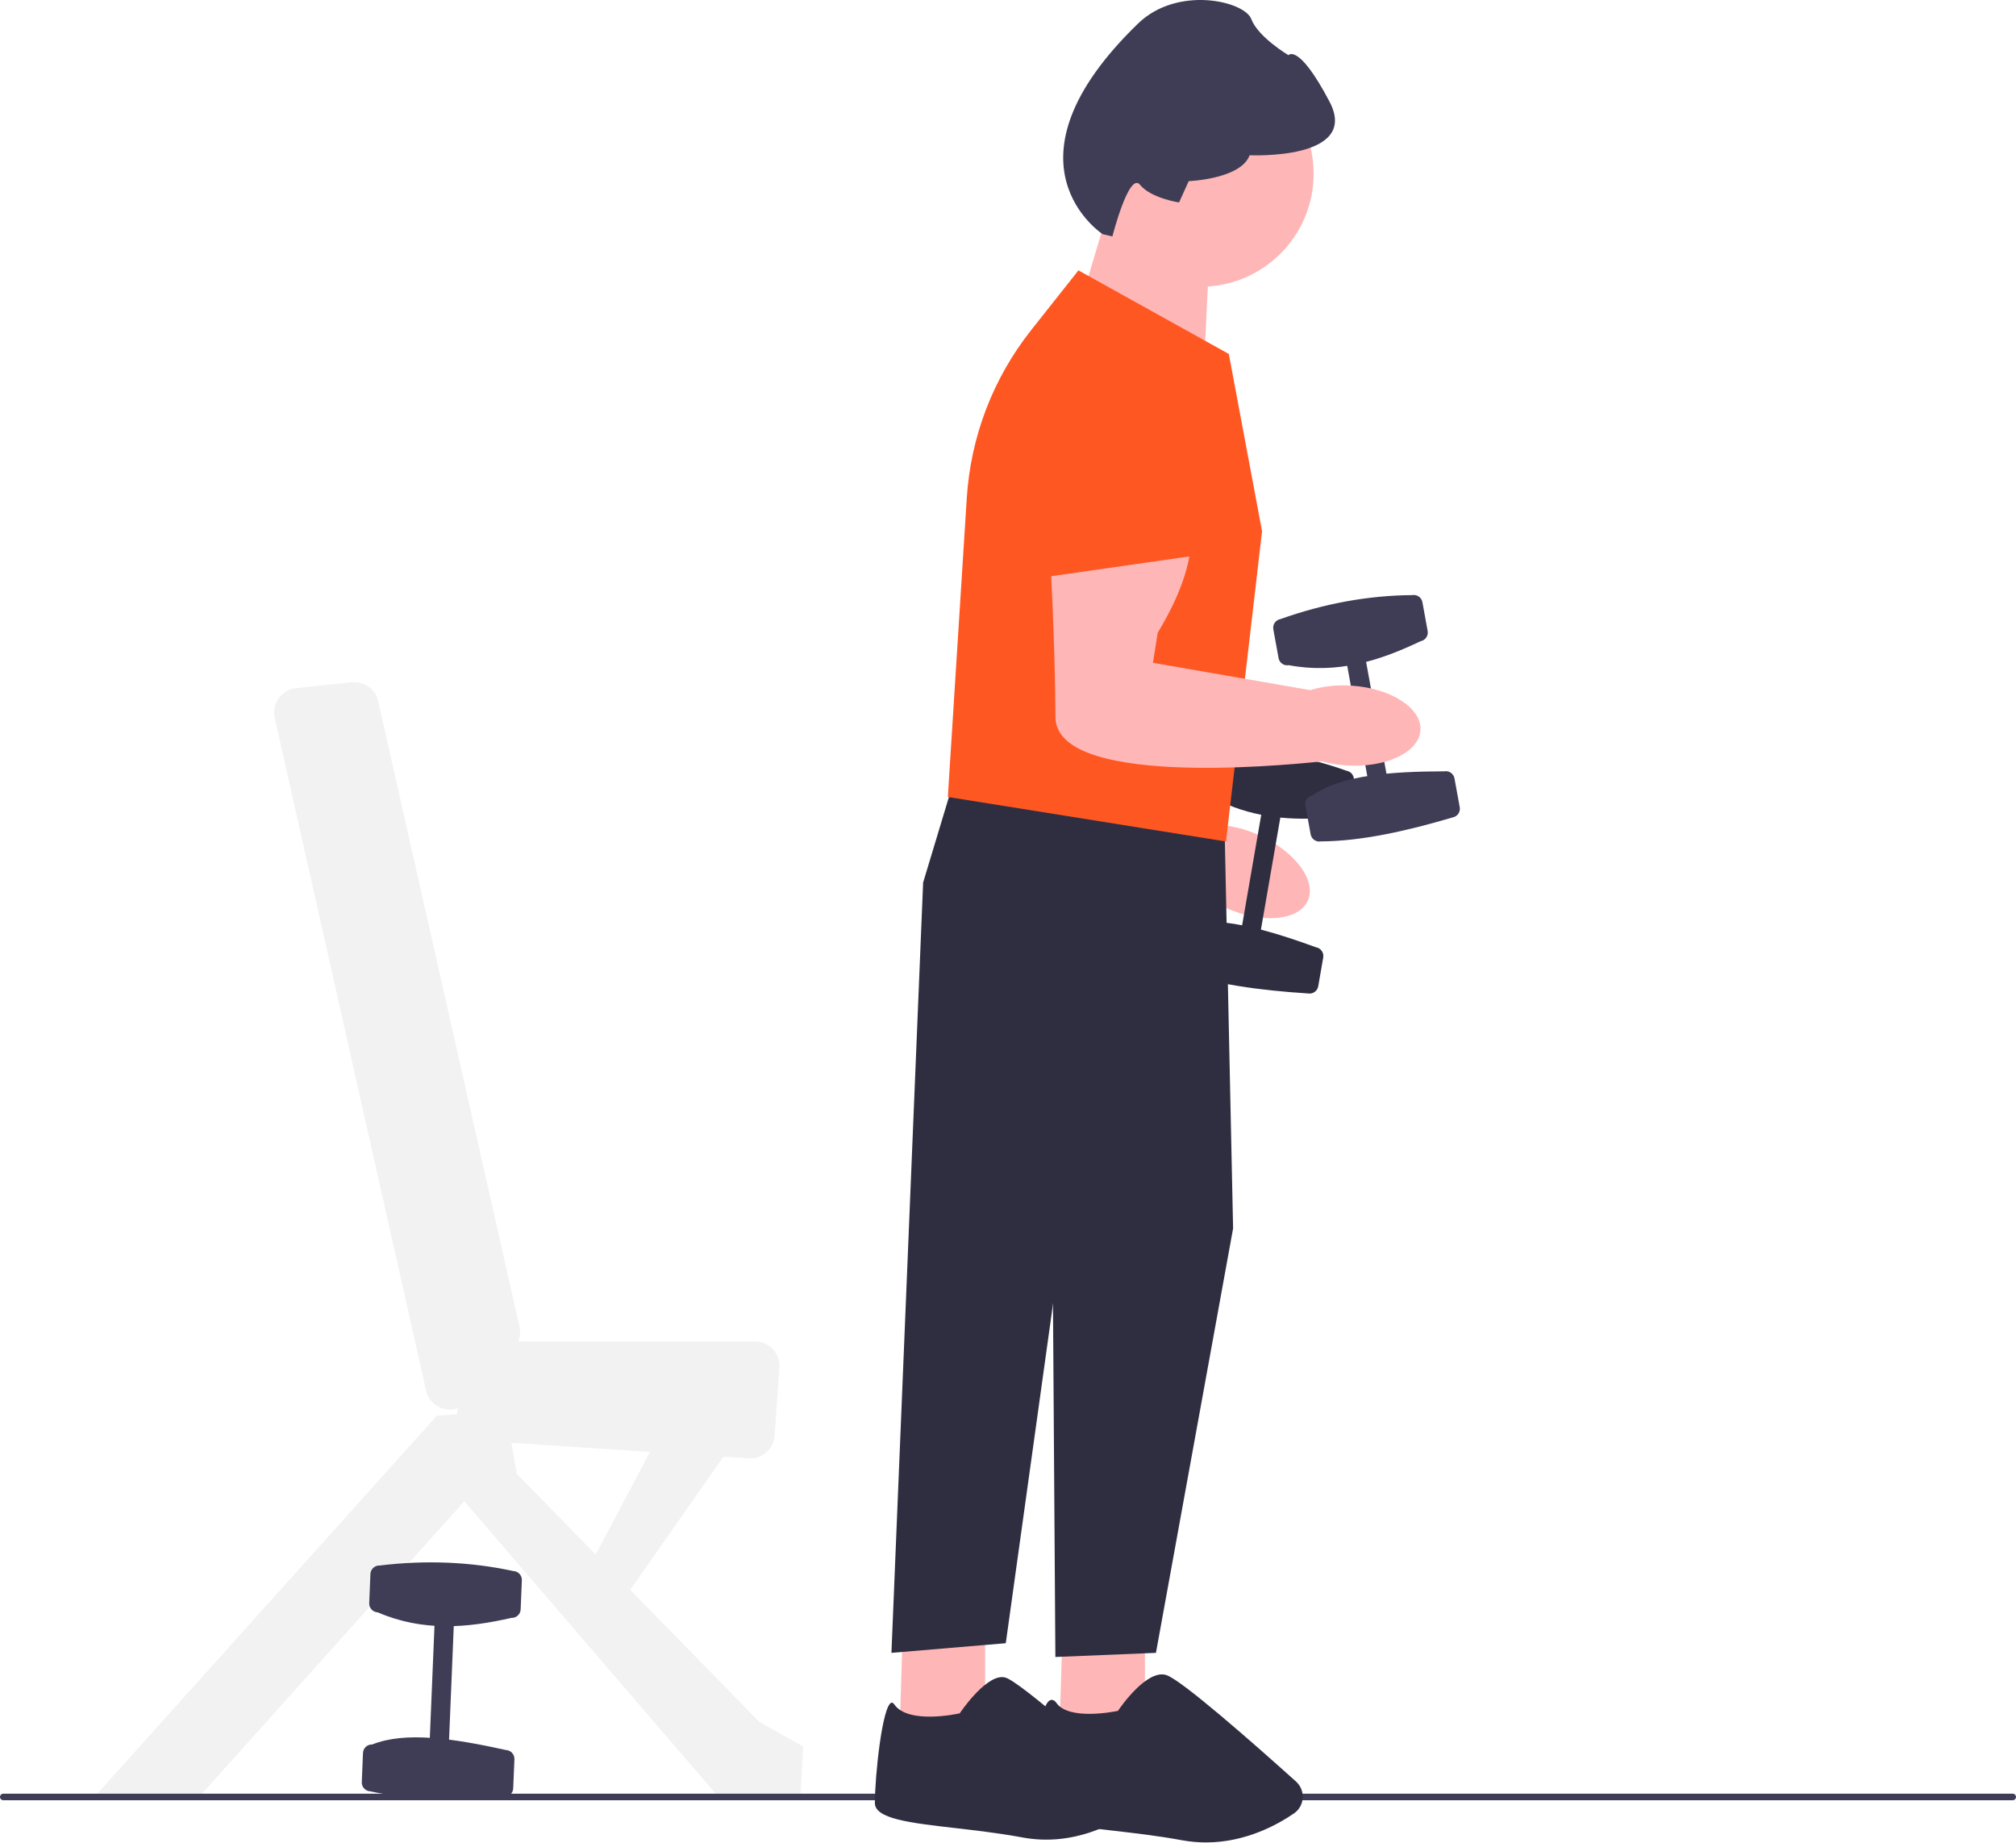
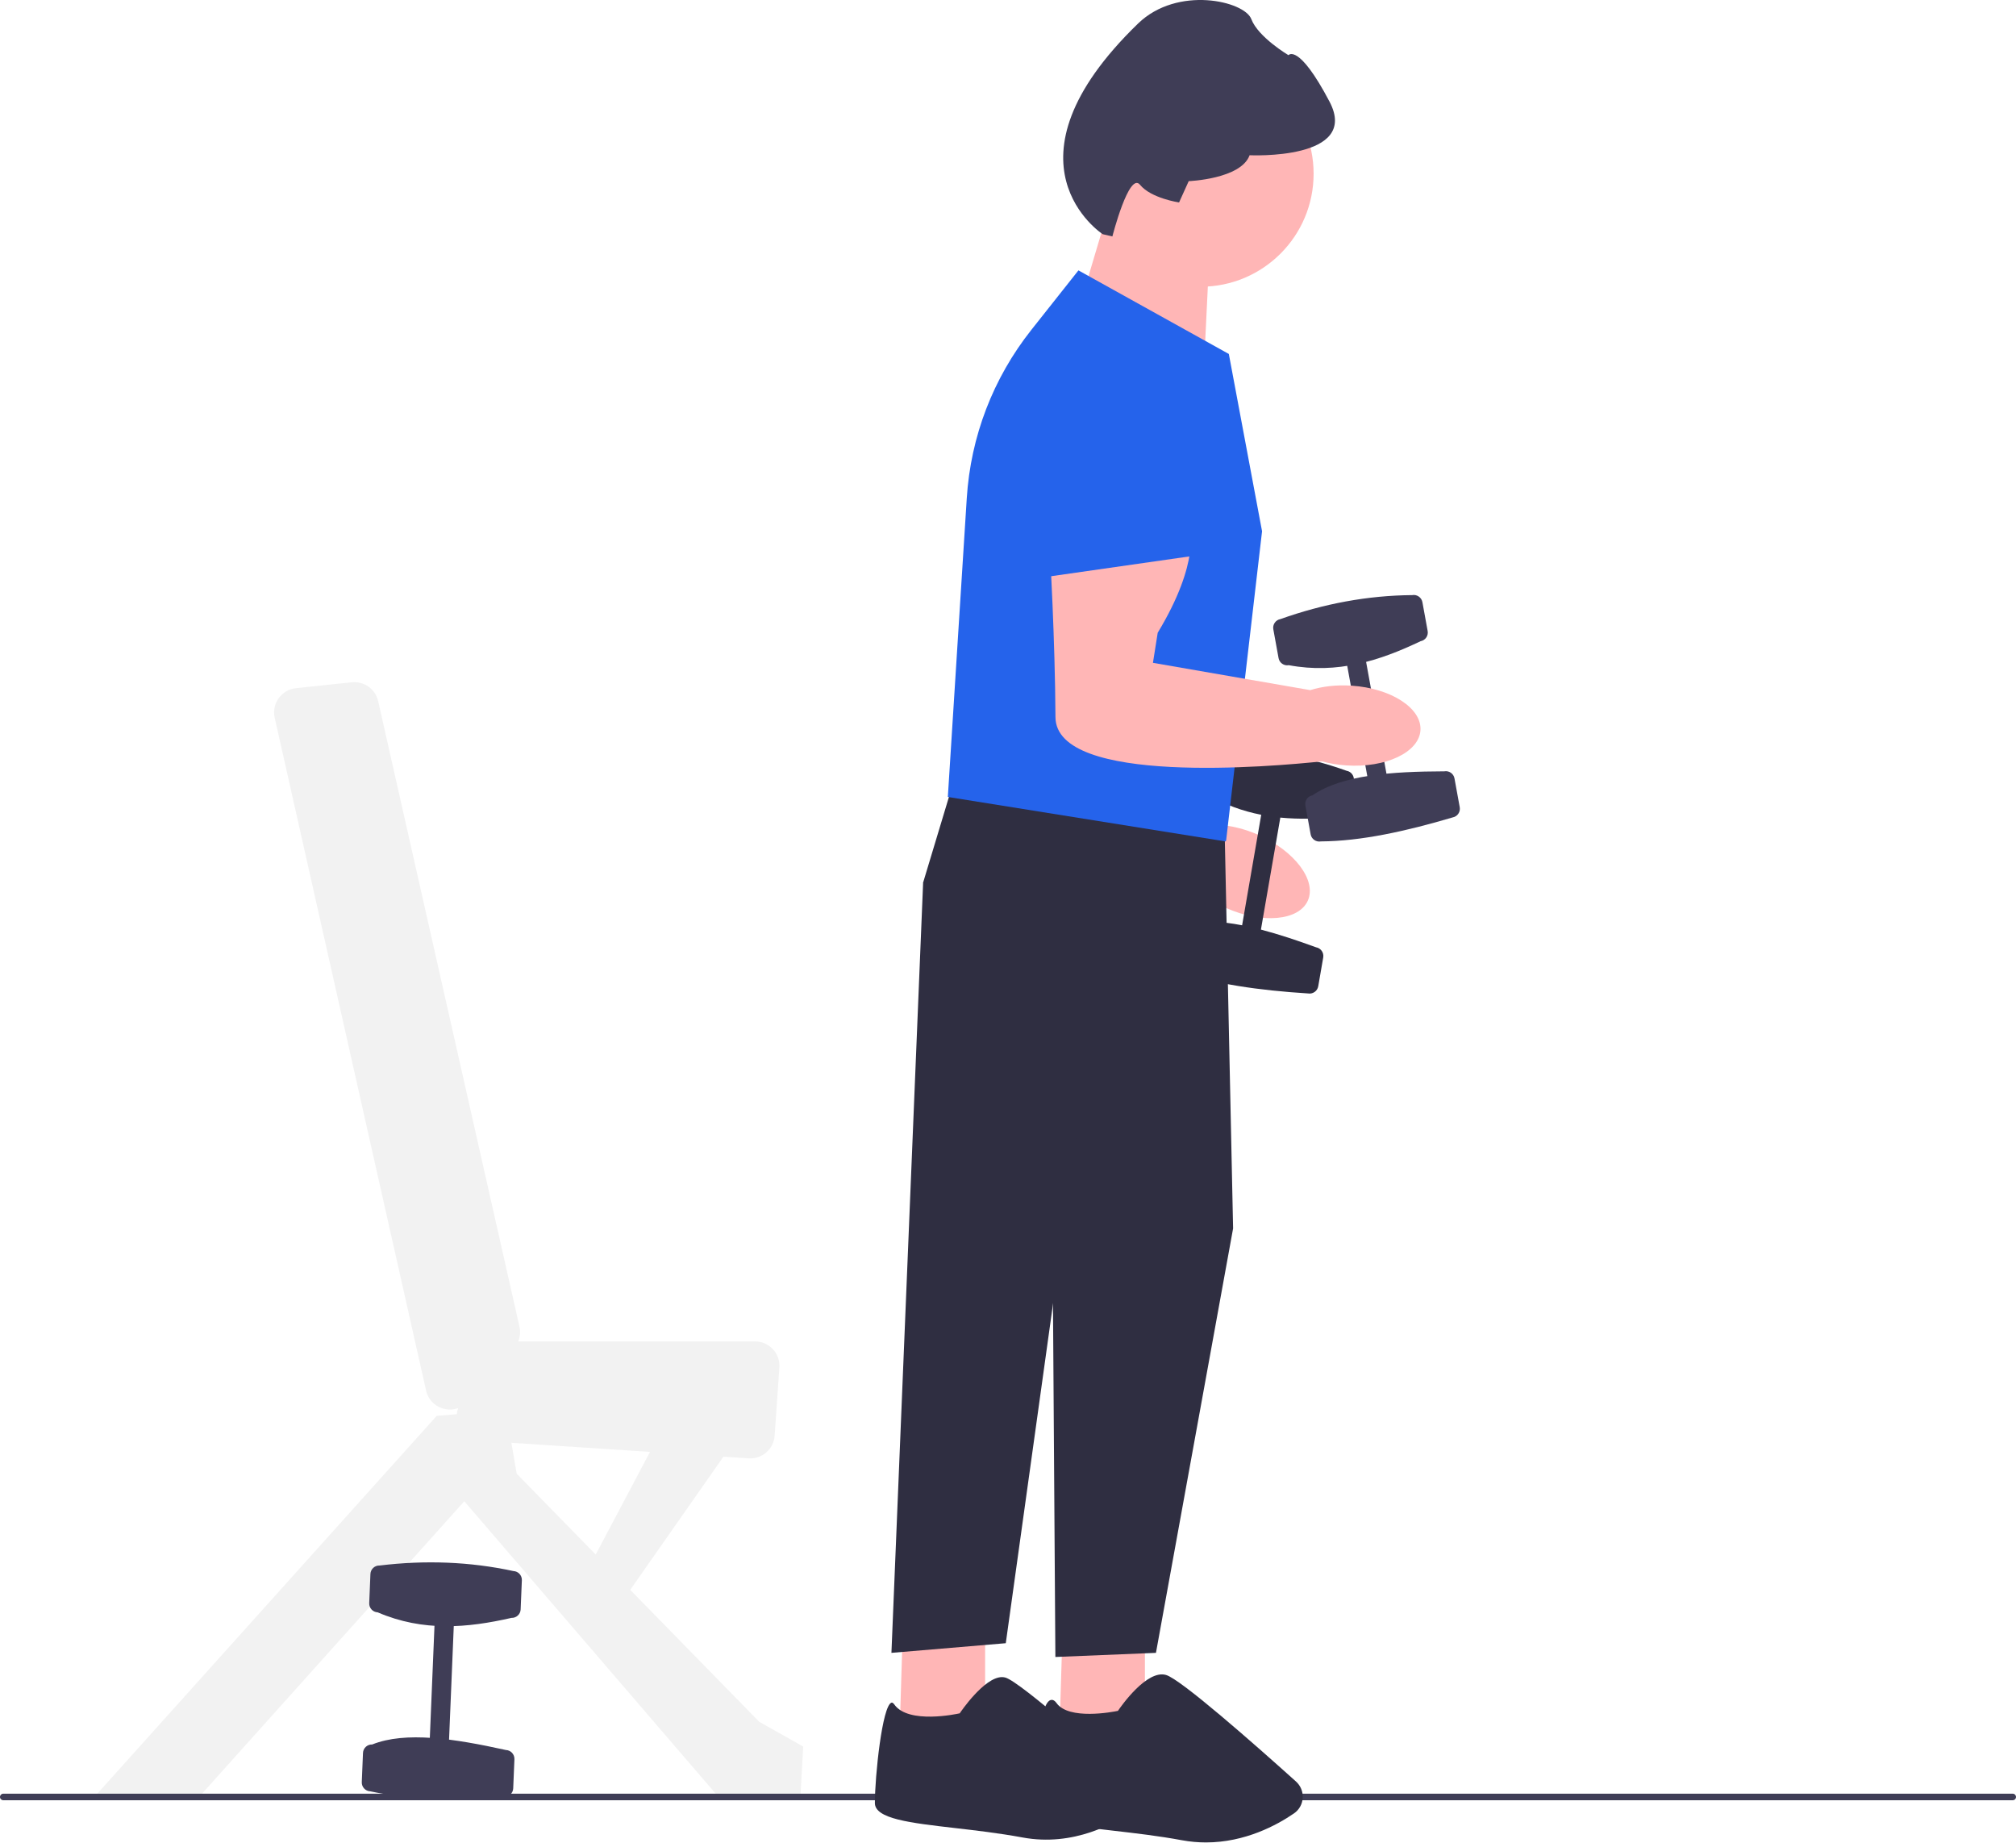
<svg xmlns="http://www.w3.org/2000/svg" width="731.67" height="668.54" viewBox="0 0 731.67 668.54" role="img" artist="Katerina Limpitsouni" source="https://undraw.co/">
  <g>
    <path d="m421.36,228.72s-.3,13-24.05,31.99l-5.38,9.65,50.19,28.97c4.52.21,9.6,1.4,14.66,3.65,13.12,5.83,21.13,16.48,17.88,23.8s-16.52,8.53-29.65,2.7c-2.87-1.27-5.5-2.78-7.81-4.43-17.2-4.31-93.73-24.92-85.26-48.38,9.53-26.4,18.86-57.27,18.86-57.27l50.57,9.32h-.01Z" fill="#ffb6b6" />
-     <path d="m379.71,181.09c3.01-9.92,10.25-17.85,19.86-21.76,9.61-3.9,20.32-3.26,29.41,1.74,8.81,4.86,15.01,13.3,17.01,23.15,2,9.86-.42,20.04-6.63,27.95l-20.94,26.64-52.83-11.22,14.12-46.5h0Z" fill="#ff5722" />
+     <path d="m379.71,181.09c3.01-9.92,10.25-17.85,19.86-21.76,9.61-3.9,20.32-3.26,29.41,1.74,8.81,4.86,15.01,13.3,17.01,23.15,2,9.86-.42,20.04-6.63,27.95l-20.94,26.64-52.83-11.22,14.12-46.5h0Z" fill="#2563eb" />
    <path d="m488.72,279.68c-15.25-5.45-31.23-8.13-47.89-8.29-1.74-.3-3.4.87-3.7,2.61l-1.81,10.44c-.3,1.74.87,3.4,2.61,3.7,6.5,3.86,13.11,6.2,19.81,7.51l-6.94,40.1c-7.8-1.52-14.96-1.88-21.05-.31-1.74-.3-3.4.87-3.7,2.61l-1.81,10.44c-.3,1.74.87,3.4,2.61,3.7,13.58,4.89,30.11,7.16,47.88,8.29,1.74.3,3.4-.87,3.7-2.61l1.81-10.44c.3-1.74-.87-3.4-2.61-3.7-6.86-2.49-13.59-4.75-20-6.42l7.04-40.64c6.99.68,14.05.43,21.15-.24,1.74.3,3.4-.87,3.7-2.61l1.81-10.44c.3-1.74-.87-3.4-2.61-3.7h0Z" fill="#2f2e41" />
  </g>
  <path d="m275.53,624.75l-46.8-47.86,33.82-48.32,9.17.6c4.87.32,9.08-3.36,9.42-8.23l1.72-24.72c.36-5.12-3.7-9.48-8.84-9.48h-85.96c.7-1.67.88-3.54.47-5.35l-51.28-226.96c-.99-4.38-5.1-7.33-9.57-6.86l-20.26,2.13c-5.27.56-8.88,5.59-7.72,10.76l54.94,244.1c1.24,5.5,6.92,8.07,11.63,6.4-.26.73-.41,1.46-.47,2.2l-7.29.58-124,138h38l96-107,92,107h30l1-18-16-9h.02Zm-89.95-101.22l50.33,3.3-19.71,37.24-28.66-29.31-1.95-11.23h-.01Z" fill="#f2f2f2" />
  <path d="m0,652.04c0,.66.53,1.19,1.19,1.19h729.29c.66,0,1.19-.53,1.19-1.19s-.53-1.19-1.19-1.19H1.19c-.66,0-1.19.53-1.19,1.19Z" fill="#3f3d56" />
  <circle cx="435.75" cy="63.04" r="41" fill="#ffb6b6" />
  <polygon points="357.53 585.75 357.53 626.75 326.53 627.75 327.82 585.75 357.53 585.75" fill="#ffb6b6" />
  <path d="m348.44,621.52l-.11.17-.2.04c-.75.17-18.38,3.99-23.52-3.2-.41-.57-.76-.8-1.06-.71-3.36,1.08-6.03,26.7-6.03,36.42,0,5.73,12.78,7.21,28.97,9.07,7.56.87,16.13,1.86,24.62,3.43,18.46,3.42,33.67-5.04,41.1-10.39,1.31-.95,2.12-2.42,2.21-4.03.09-1.62-.55-3.18-1.76-4.27-9.79-8.82-42.18-37.74-47.77-39.33-.4-.11-.81-.17-1.23-.17-6.49,0-15.13,12.83-15.22,12.96h0Z" fill="#2f2e41" />
  <polygon points="415.53 585.75 415.53 626.75 384.53 627.75 385.82 585.75 415.53 585.75" fill="#ffb6b6" />
  <polygon points="428.03 292.25 444.53 304.75 447.53 445.75 419.53 599.75 383.03 601.25 382.03 454.25 335.03 320.25 344.53 288.75 428.03 292.25" fill="#2f2e41" />
  <polygon points="351.03 316.25 335.03 320.25 323.53 599.75 365.03 596.25 392.53 398.75 351.03 316.25" fill="#2f2e41" />
  <path d="m428.94,667.74c-8.46-1.57-17.01-2.55-24.55-3.42-17.33-2-29.85-3.45-29.85-10.07,0-5.02,1.94-35.84,6.72-37.37.53-.17,1.33-.11,2.18,1.08,4.48,6.27,20.35,3.24,22.29,2.84,1.2-1.76,10.5-15.02,17.44-13.03,5.35,1.53,31.85,24.88,47.18,38.66,1.7,1.53,2.59,3.72,2.44,6-.15,2.26-1.3,4.3-3.17,5.58-6.17,4.24-17.73,10.53-31.96,10.53-2.81,0-5.73-.25-8.72-.8h0Z" fill="#2f2e41" />
  <polygon points="390.9 114.14 399.86 84.05 438.85 93.93 437.27 126.59 390.9 114.14" fill="#ffb6b6" />
-   <path d="m344.44,289.24l-.44-.08,6.87-108.38c1.42-22.39,9.53-43.52,23.45-61.1l17.08-21.57,54.37,30.21.21.11,12.04,64.23.02.12-13.03,112.12-.13.43-100.44-16.08h0Z" fill="#ff5722" />
+   <path d="m344.44,289.24l-.44-.08,6.87-108.38c1.42-22.39,9.53-43.52,23.45-61.1l17.08-21.57,54.37,30.21.21.11,12.04,64.23.02.12-13.03,112.12-.13.43-100.44-16.08h0Z" fill="#2563eb" />
  <path d="m400.21,84.98l3.51.81s6.05-23.65,10.03-18.74c3.99,4.91,14.17,6.41,14.17,6.41l3.5-7.73s18.96-.74,22.1-9.4c0,0,40.27,1.92,28.99-19.48-11.27-21.4-14.89-16.83-14.89-16.83,0,0-11.01-6.54-13.48-13.09s-26.76-12.26-41.08,1.59c-52.46,50.77-12.86,76.45-12.86,76.45h0Z" fill="#3f3d56" />
  <g>
    <g>
      <rect x="492.38" y="238.12" width="7" height="44" transform="translate(-38.58 93.04) rotate(-10.32)" fill="#3f3d56" />
      <path d="m476.35,288.58c10.76-7.4,28.62-8.63,47.81-8.7,1.74-.32,3.41.84,3.72,2.58l1.9,10.43c.32,1.74-.84,3.41-2.58,3.72-17.08,5.06-33.37,8.62-47.81,8.7-1.74.32-3.41-.84-3.72-2.58l-1.9-10.43c-.32-1.74.84-3.41,2.58-3.72h0Z" fill="#3f3d56" />
      <path d="m464.71,224.64c15.69-5.58,31.62-8.57,47.81-8.7,1.74-.32,3.41.84,3.72,2.58l1.9,10.43c.32,1.74-.84,3.41-2.58,3.72-14.78,7.07-30.15,12-47.81,8.7-1.74.32-3.41-.84-3.72-2.58l-1.9-10.43c-.32-1.74.84-3.41,2.58-3.72h0Z" fill="#3f3d56" />
    </g>
    <path d="m431.73,191.28s4.19,12.3-11.56,38.32l-1.73,10.91,57.09,9.91c4.32-1.36,9.5-1.99,15.02-1.62,14.33.95,25.51,8.2,24.98,16.19s-12.58,13.7-26.9,12.75c-3.13-.21-6.12-.72-8.86-1.47-17.64,1.88-96.58,8.88-96.71-16.06-.14-28.07-2.01-60.27-2.01-60.27l50.68-8.66h0Z" fill="#ffb6b6" />
-     <path d="m376.23,160.91c-.59-10.35,3.48-20.29,11.15-27.26,7.67-6.97,17.95-10.06,28.21-8.49,9.94,1.53,18.67,7.32,23.94,15.88s6.51,18.96,3.4,28.53l-10.48,32.22-53.46,7.65-2.75-48.52h0Z" fill="#ff5722" />
+     <path d="m376.23,160.91c-.59-10.35,3.48-20.29,11.15-27.26,7.67-6.97,17.95-10.06,28.21-8.49,9.94,1.53,18.67,7.32,23.94,15.88s6.51,18.96,3.4,28.53l-10.48,32.22-53.46,7.65-2.75-48.52h0Z" fill="#2563eb" />
  </g>
  <g>
    <rect x="138.37" y="606.07" width="44" height="7" transform="translate(-455.33 744.49) rotate(-87.62)" fill="#3f3d56" />
    <path d="m135.07,633c12.12-4.86,29.81-2.13,48.56,2.01,1.76.07,3.14,1.57,3.07,3.33l-.44,10.59c-.07,1.76-1.57,3.14-3.33,3.07-17.78,1.18-34.45,1.08-48.56-2.01-1.76-.07-3.14-1.57-3.07-3.33l.44-10.59c.07-1.76,1.57-3.14,3.33-3.07Z" fill="#3f3d56" />
    <path d="m137.77,568.06c16.53-2,32.73-1.41,48.56,2.01,1.76.07,3.14,1.57,3.07,3.33l-.44,10.59c-.07,1.76-1.57,3.14-3.33,3.07-15.97,3.65-32.05,5.08-48.56-2.01-1.76-.07-3.14-1.57-3.07-3.33l.44-10.59c.07-1.76,1.57-3.14,3.33-3.07Z" fill="#3f3d56" />
  </g>
</svg>
